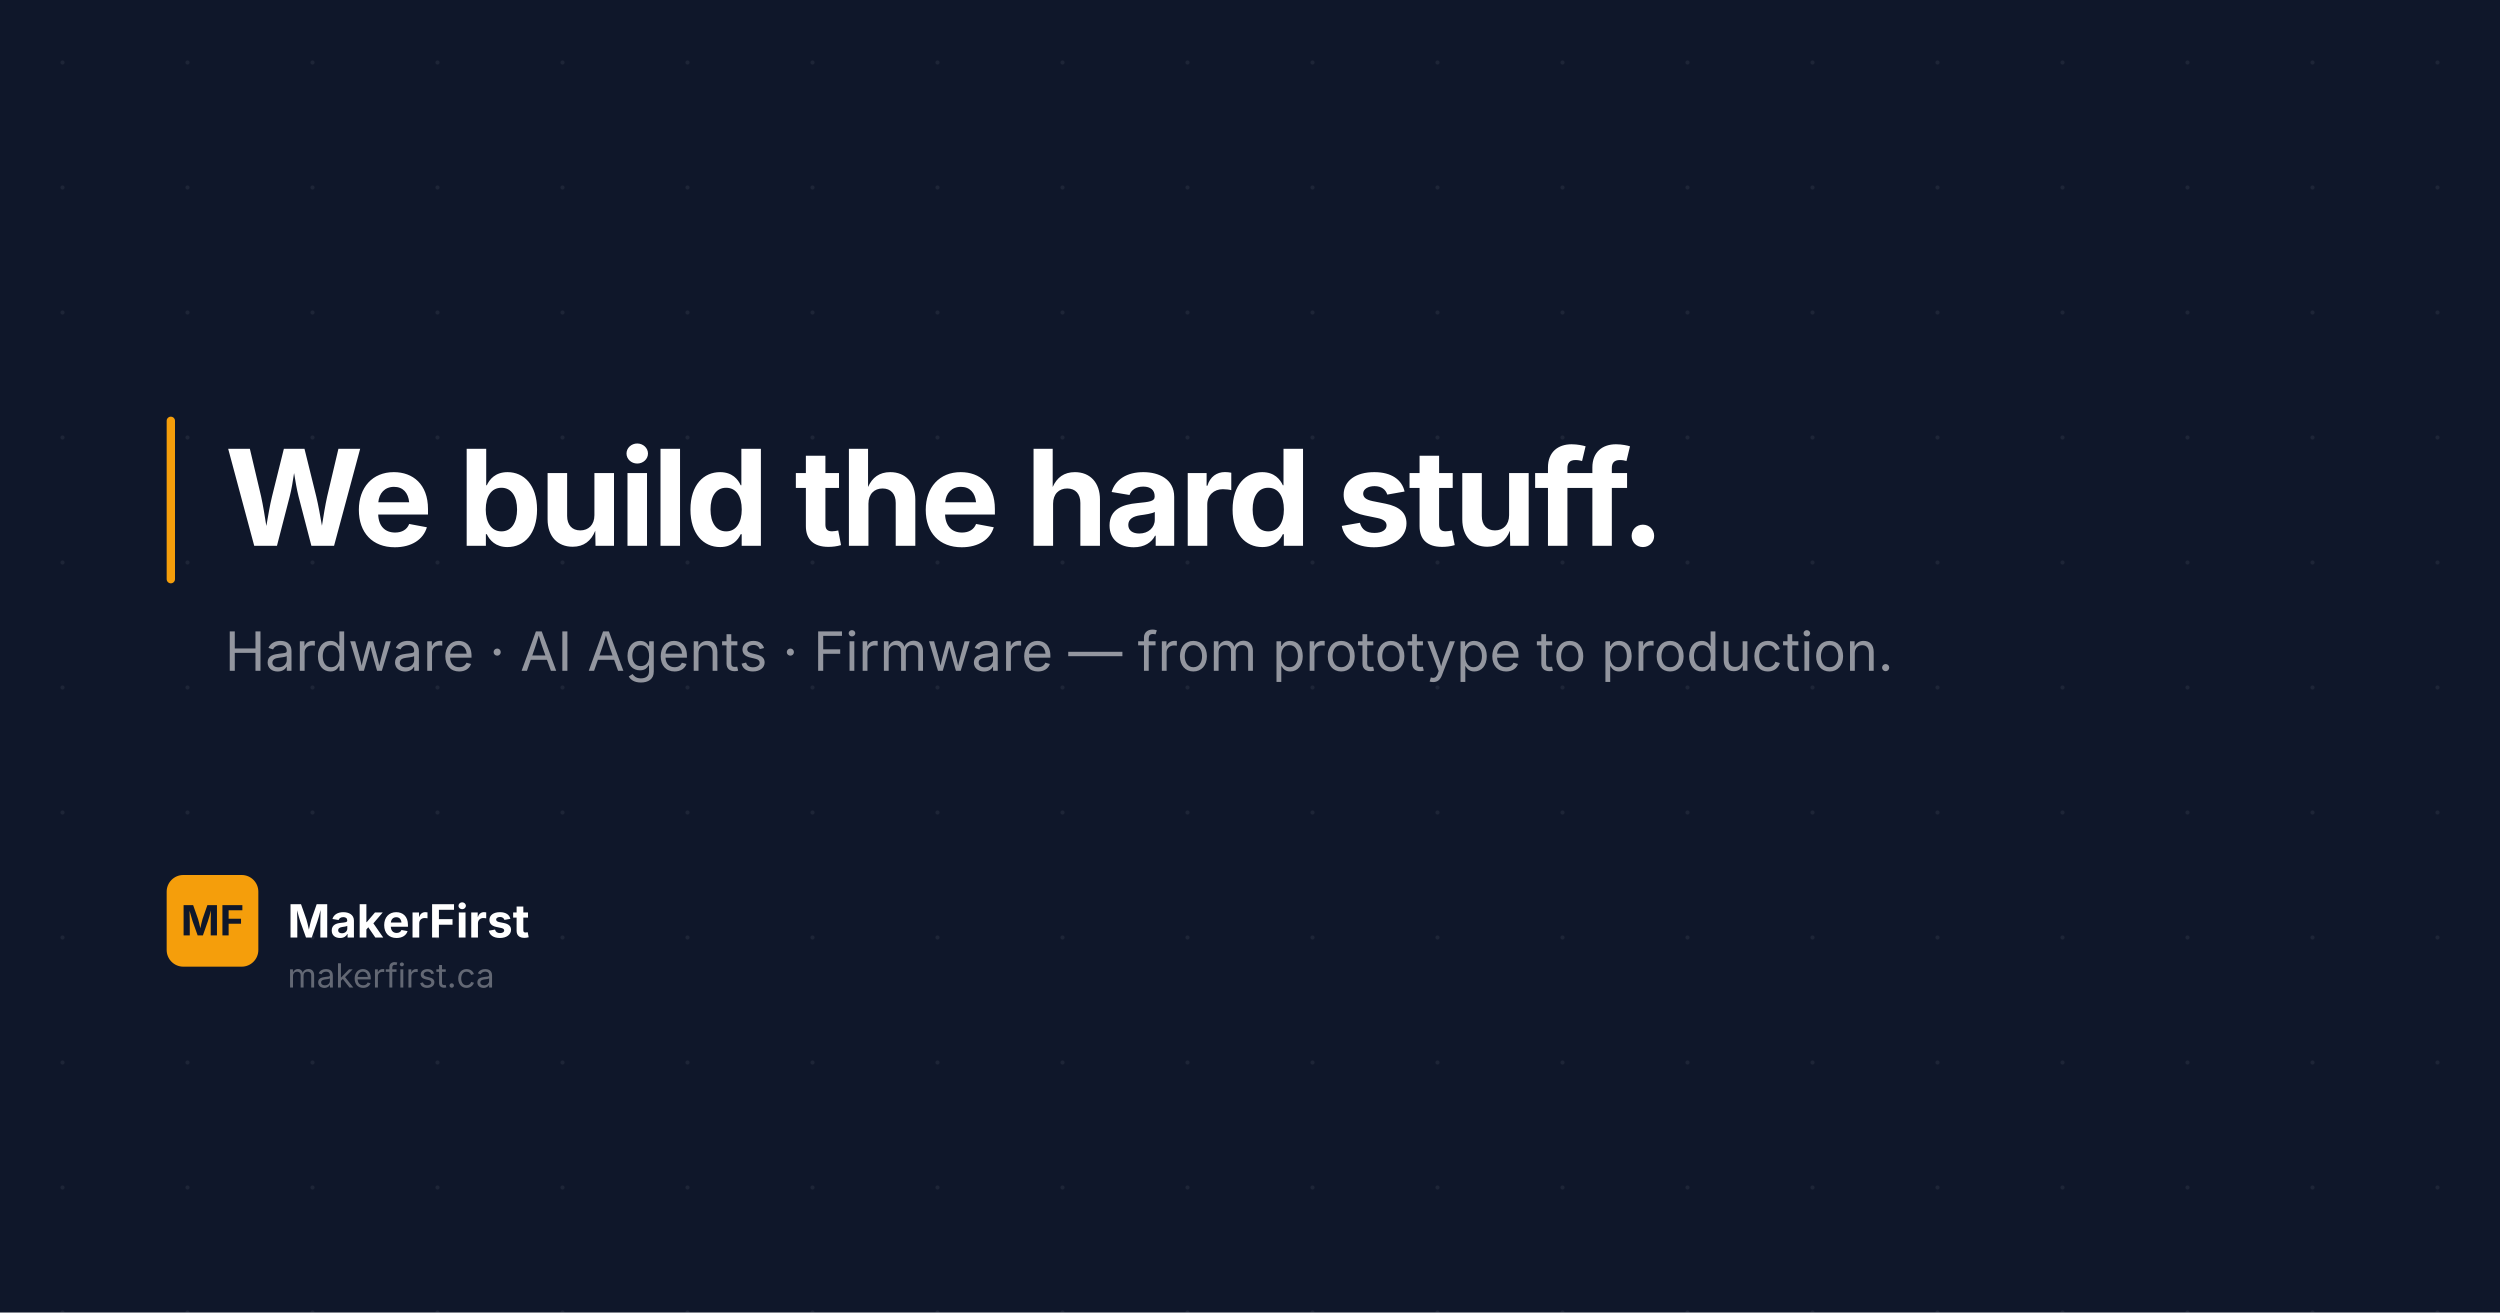
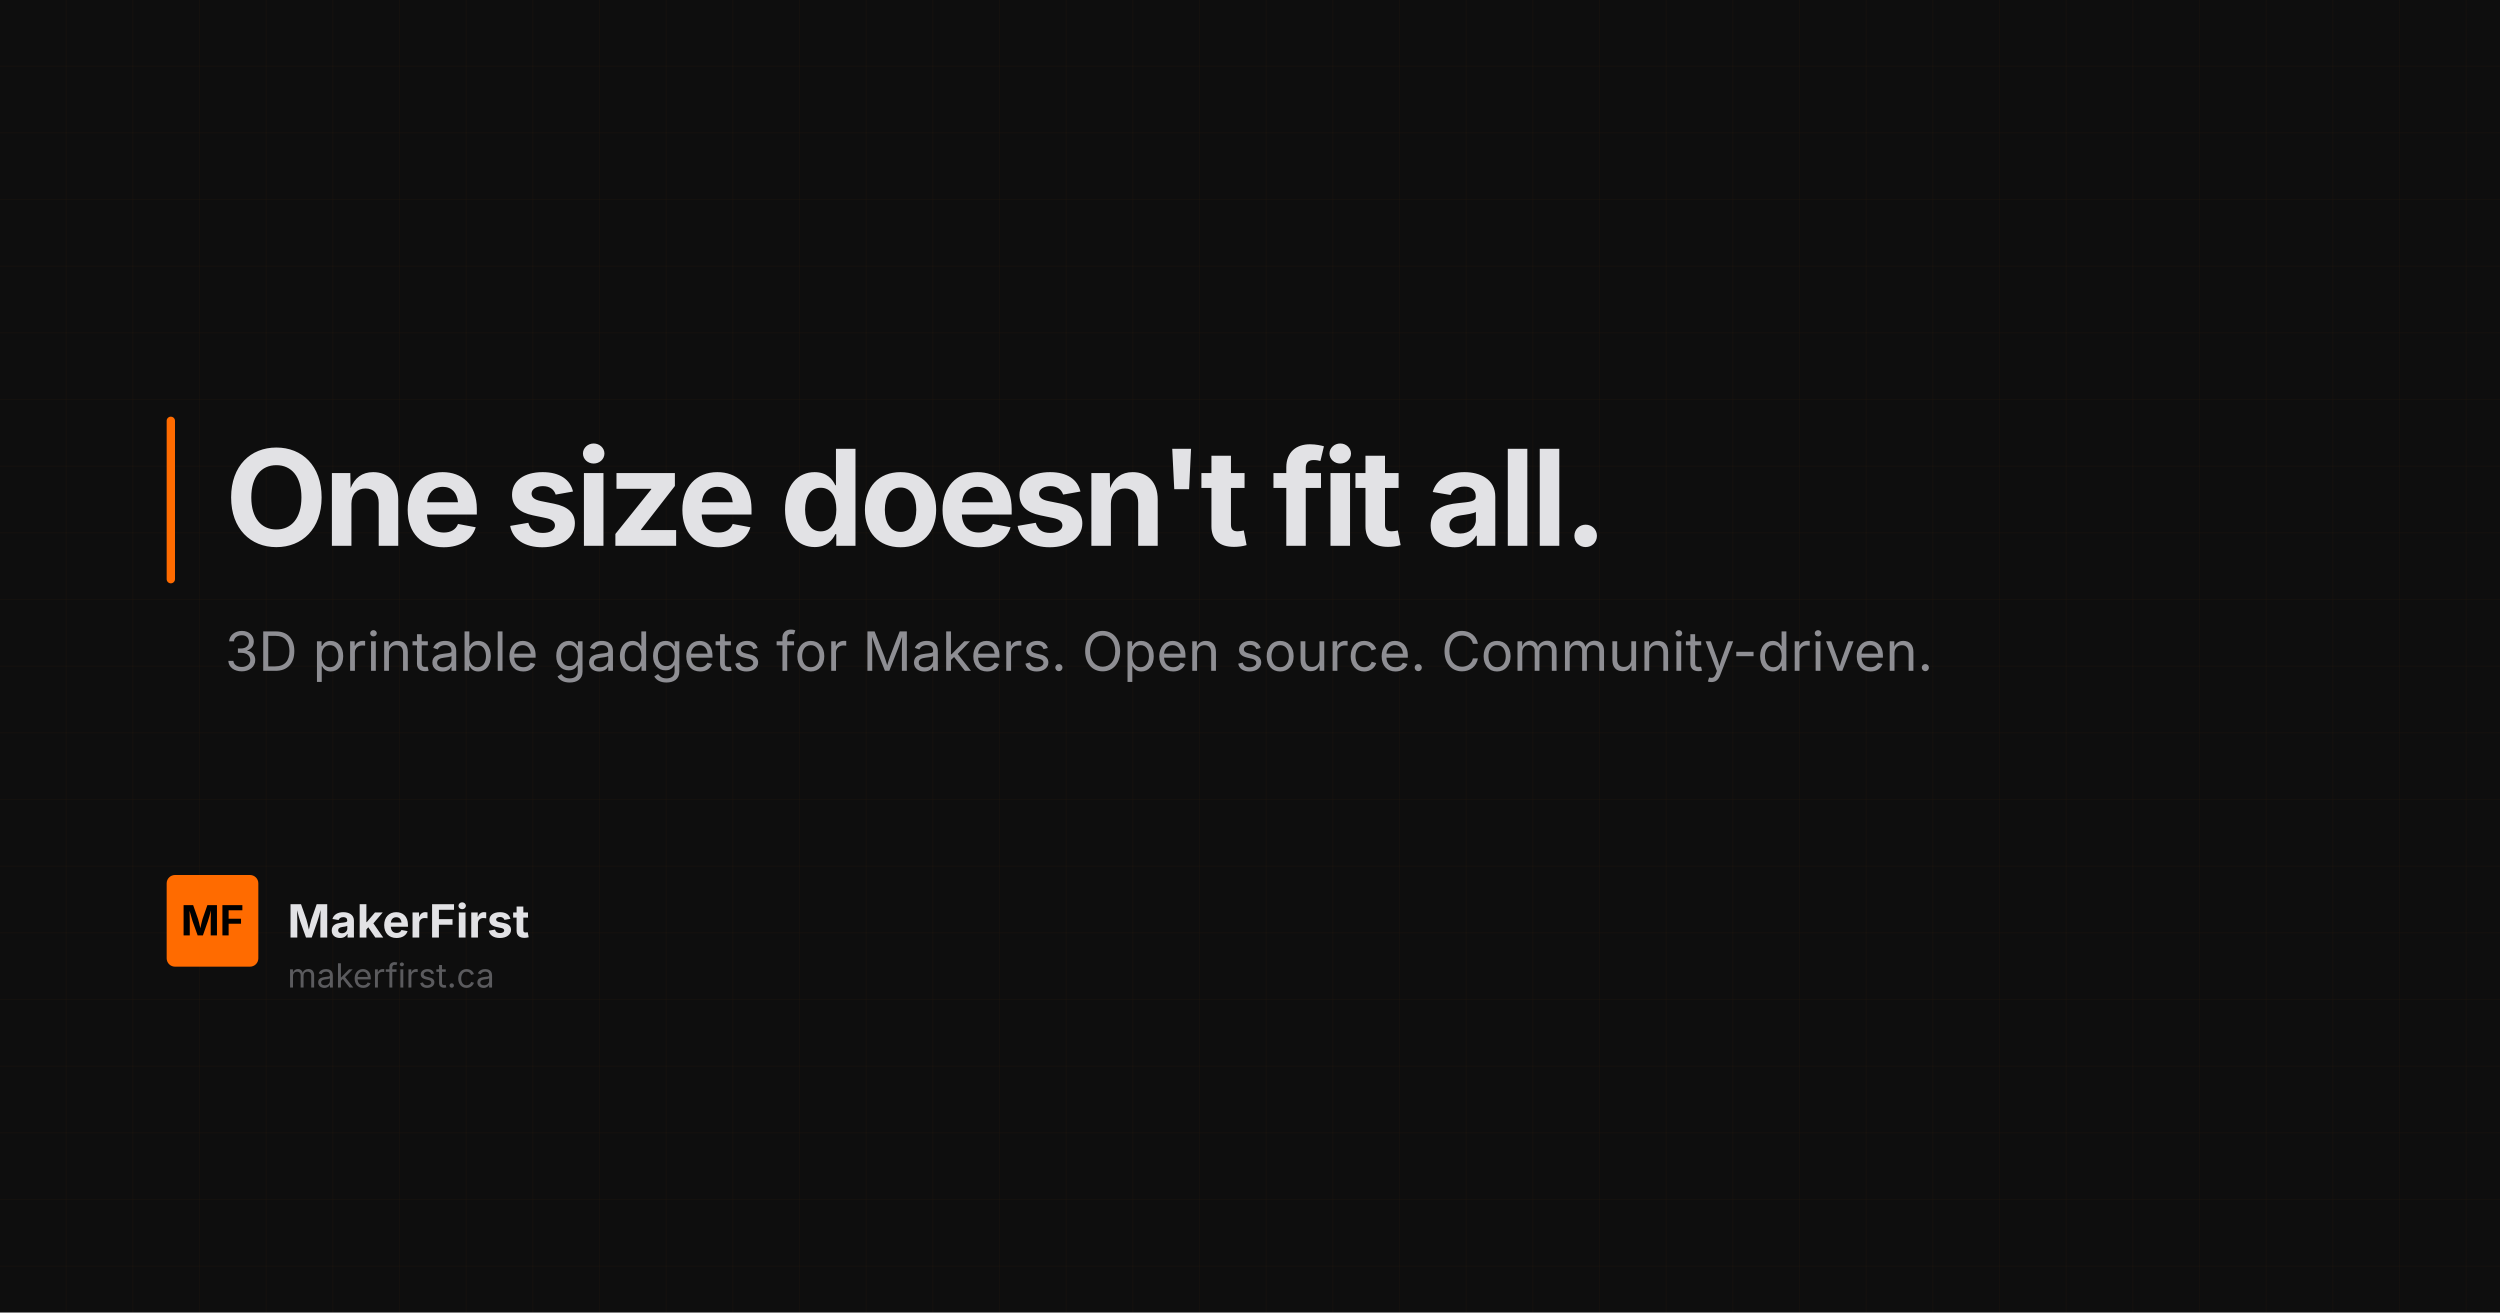
<svg xmlns="http://www.w3.org/2000/svg" width="1200" height="630" viewBox="0 0 1200 630" fill="none">
-   <rect width="1200" height="630" fill="#0f172a" />
-   <pattern id="grid" width="60" height="60" patternUnits="userSpaceOnUse">
-     <circle cx="30" cy="30" r="1" fill="white" opacity="0.06" />
+   <rect width="1200" height="630" fill="#0e0e0e" />
+   <pattern id="grid" width="32" height="32" patternUnits="userSpaceOnUse">
+     <line x1="32" y1="0" x2="32" y2="32" stroke="#FF6B00" stroke-width="0.3" opacity="0.08" />
+     <line x1="0" y1="32" x2="32" y2="32" stroke="#FF6B00" stroke-width="0.3" opacity="0.08" />
  </pattern>
  <rect width="1200" height="630" fill="url(#grid)" />
-   <rect x="80" y="200" width="4" height="80" fill="#f59e0b" rx="2" />
-   <text x="108" y="262" font-family="Inter, system-ui, -apple-system, sans-serif" font-weight="700" font-size="64" fill="white" letter-spacing="-1.5">We build the hard stuff.</text>
-   <text x="108" y="322" font-family="Inter, system-ui, -apple-system, sans-serif" font-weight="400" font-size="26" fill="white" opacity="0.55">Hardware · AI Agents · Firmware — from prototype to production.</text>
-   <rect x="80" y="420" width="44" height="44" rx="8" fill="#f59e0b" />
-   <text x="102" y="449" text-anchor="middle" font-family="Inter, system-ui, sans-serif" font-weight="700" font-size="20" fill="#0f172a">MF</text>
-   <text x="138" y="450" font-family="Inter, system-ui, -apple-system, sans-serif" font-weight="700" font-size="22" fill="white">MakerFirst</text>
-   <text x="138" y="474" font-family="Inter, system-ui, -apple-system, sans-serif" font-weight="400" font-size="16" fill="white" opacity="0.35">makerfirst.ca</text>
+   <rect x="80" y="200" width="4" height="80" fill="#FF6B00" rx="2" />
+   <text x="108" y="262" font-family="Space Grotesk, Inter, system-ui, sans-serif" font-weight="700" font-size="64" fill="#e2e2e5" letter-spacing="-2">One size doesn't fit all.</text>
+   <text x="108" y="322" font-family="Inter, system-ui, sans-serif" font-weight="400" font-size="26" fill="#8e8e93">3D printable gadgets for Makers. Open source. Community-driven.</text>
+   <rect x="80" y="420" width="44" height="44" rx="4" fill="#FF6B00" />
+   <text x="102" y="449" text-anchor="middle" font-family="Space Grotesk, Inter, sans-serif" font-weight="700" font-size="20" fill="#000000">MF</text>
+   <text x="138" y="450" font-family="Space Grotesk, Inter, system-ui, sans-serif" font-weight="700" font-size="22" fill="#e2e2e5">MakerFirst</text>
+   <text x="138" y="474" font-family="Inter, system-ui, sans-serif" font-weight="400" font-size="16" fill="#8e8e93" opacity="0.6">makerfirst.ca</text>
</svg>
